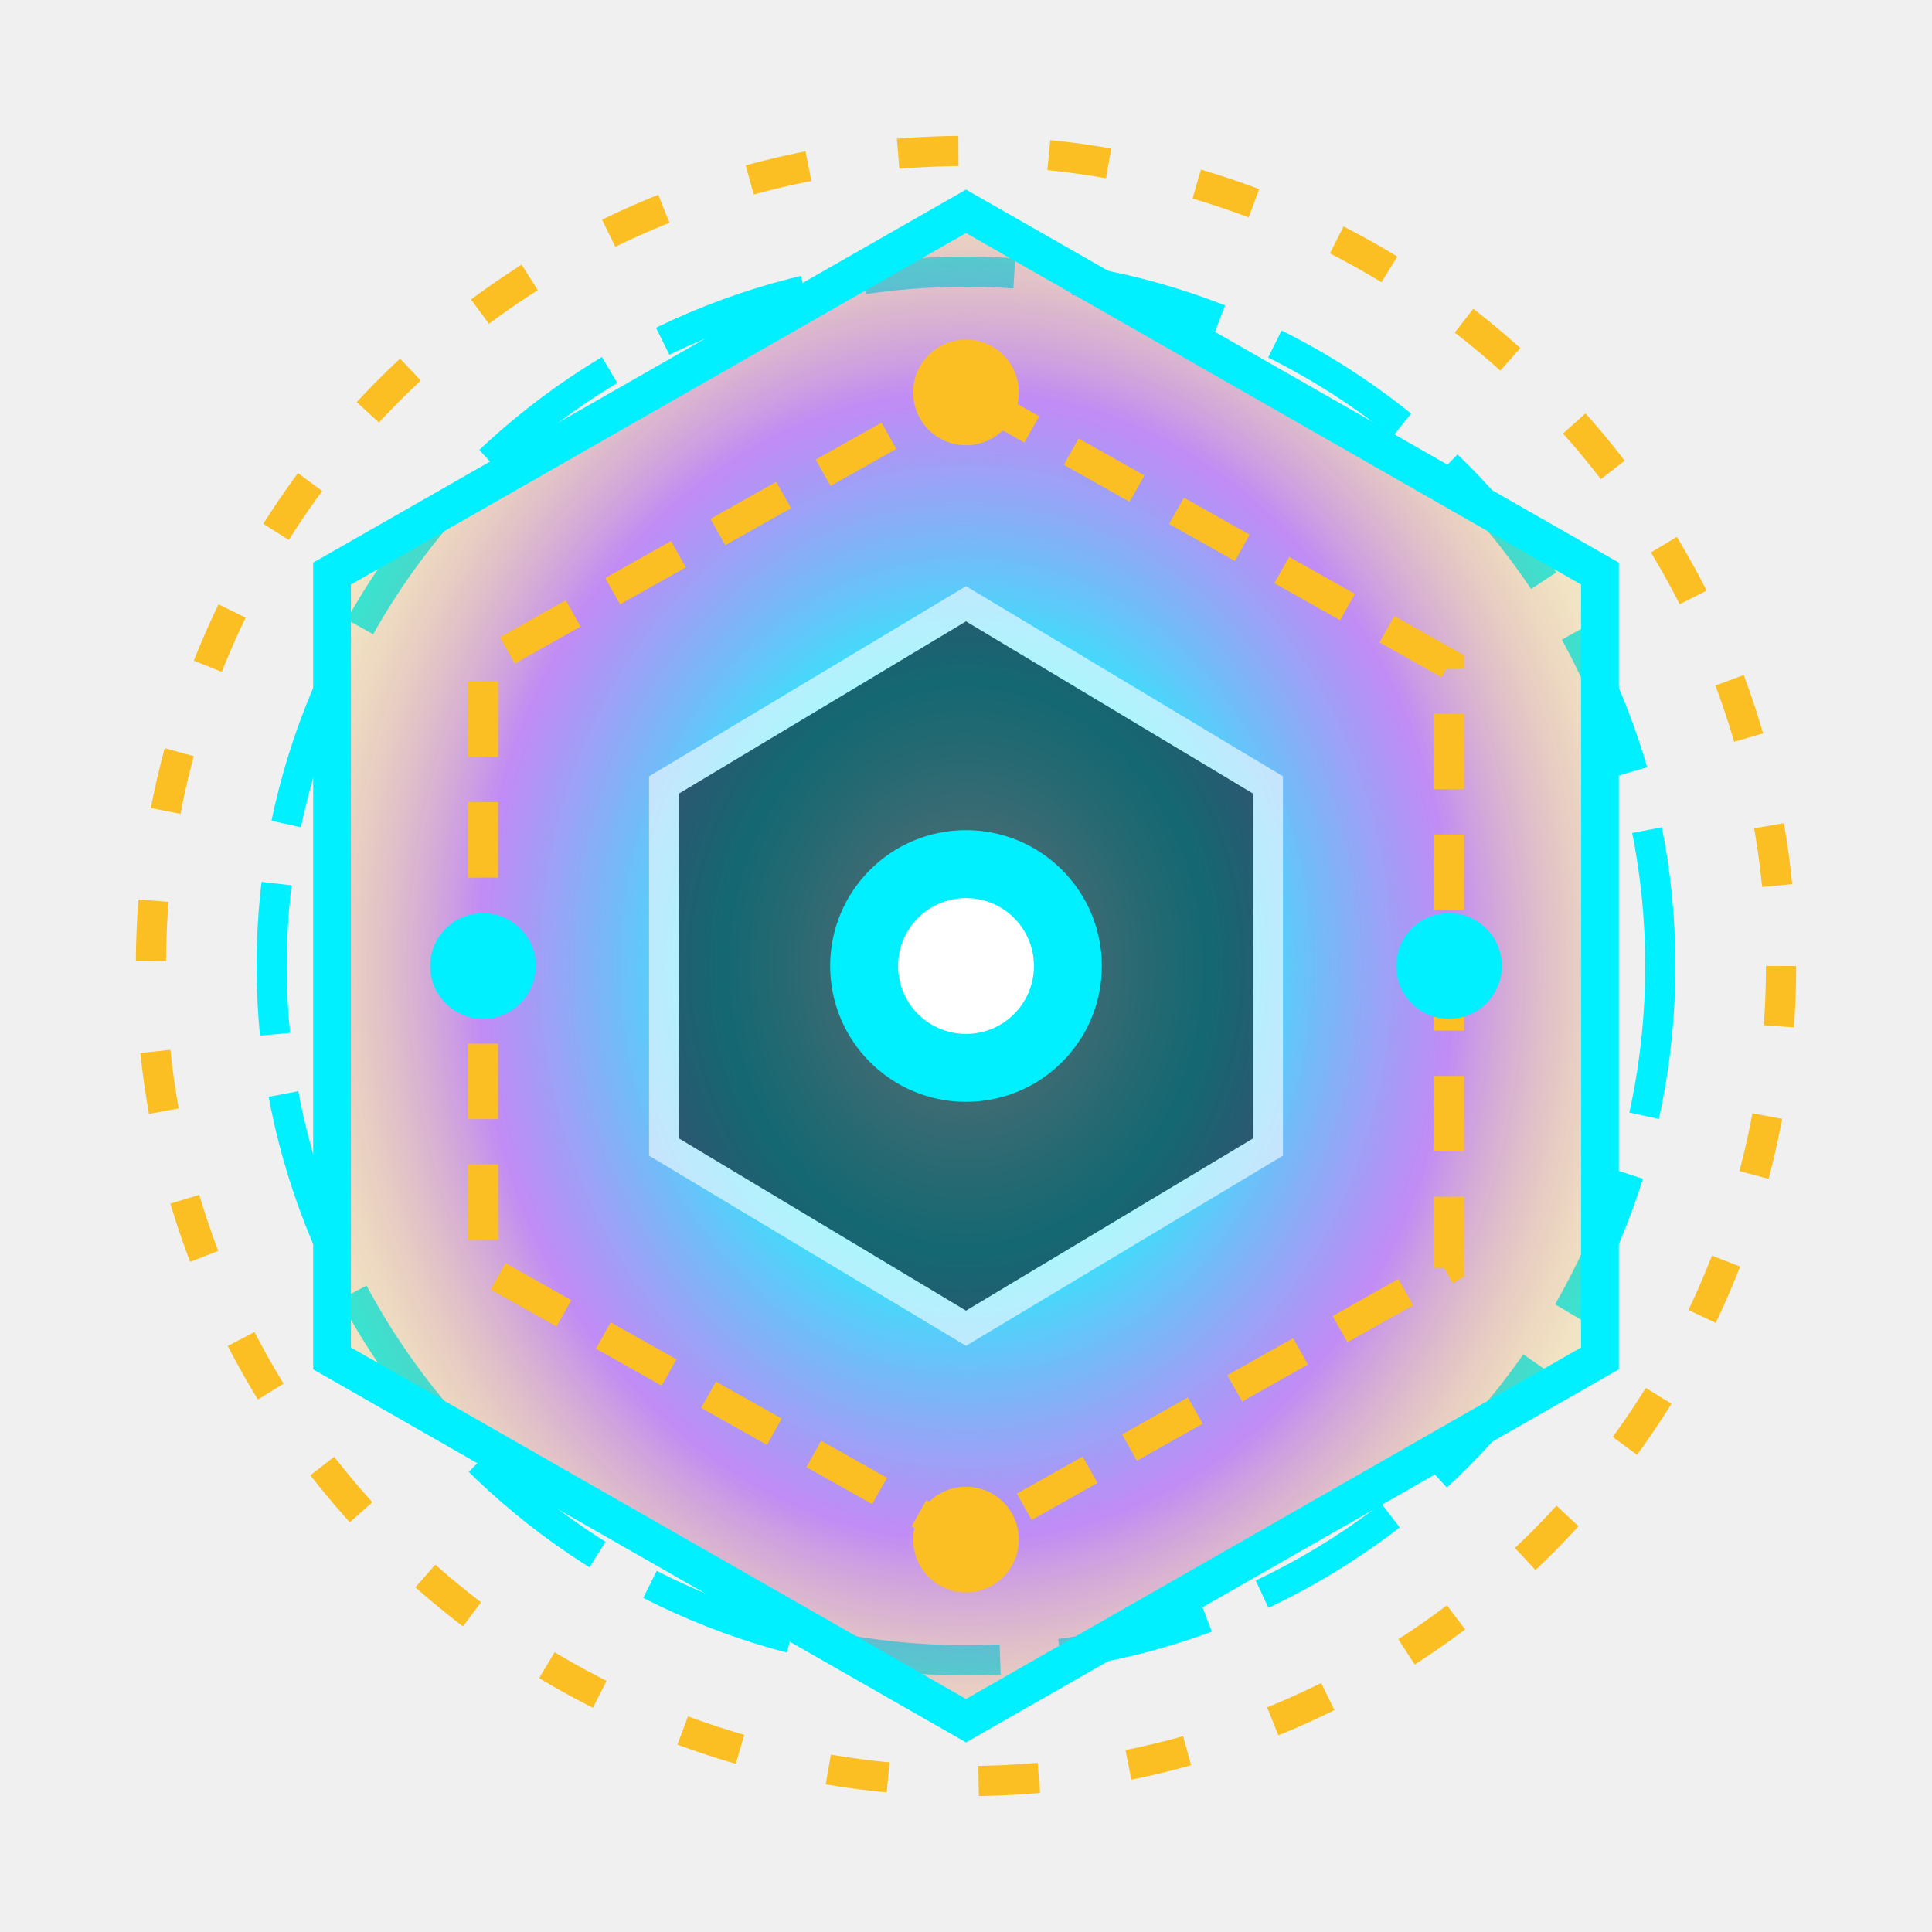
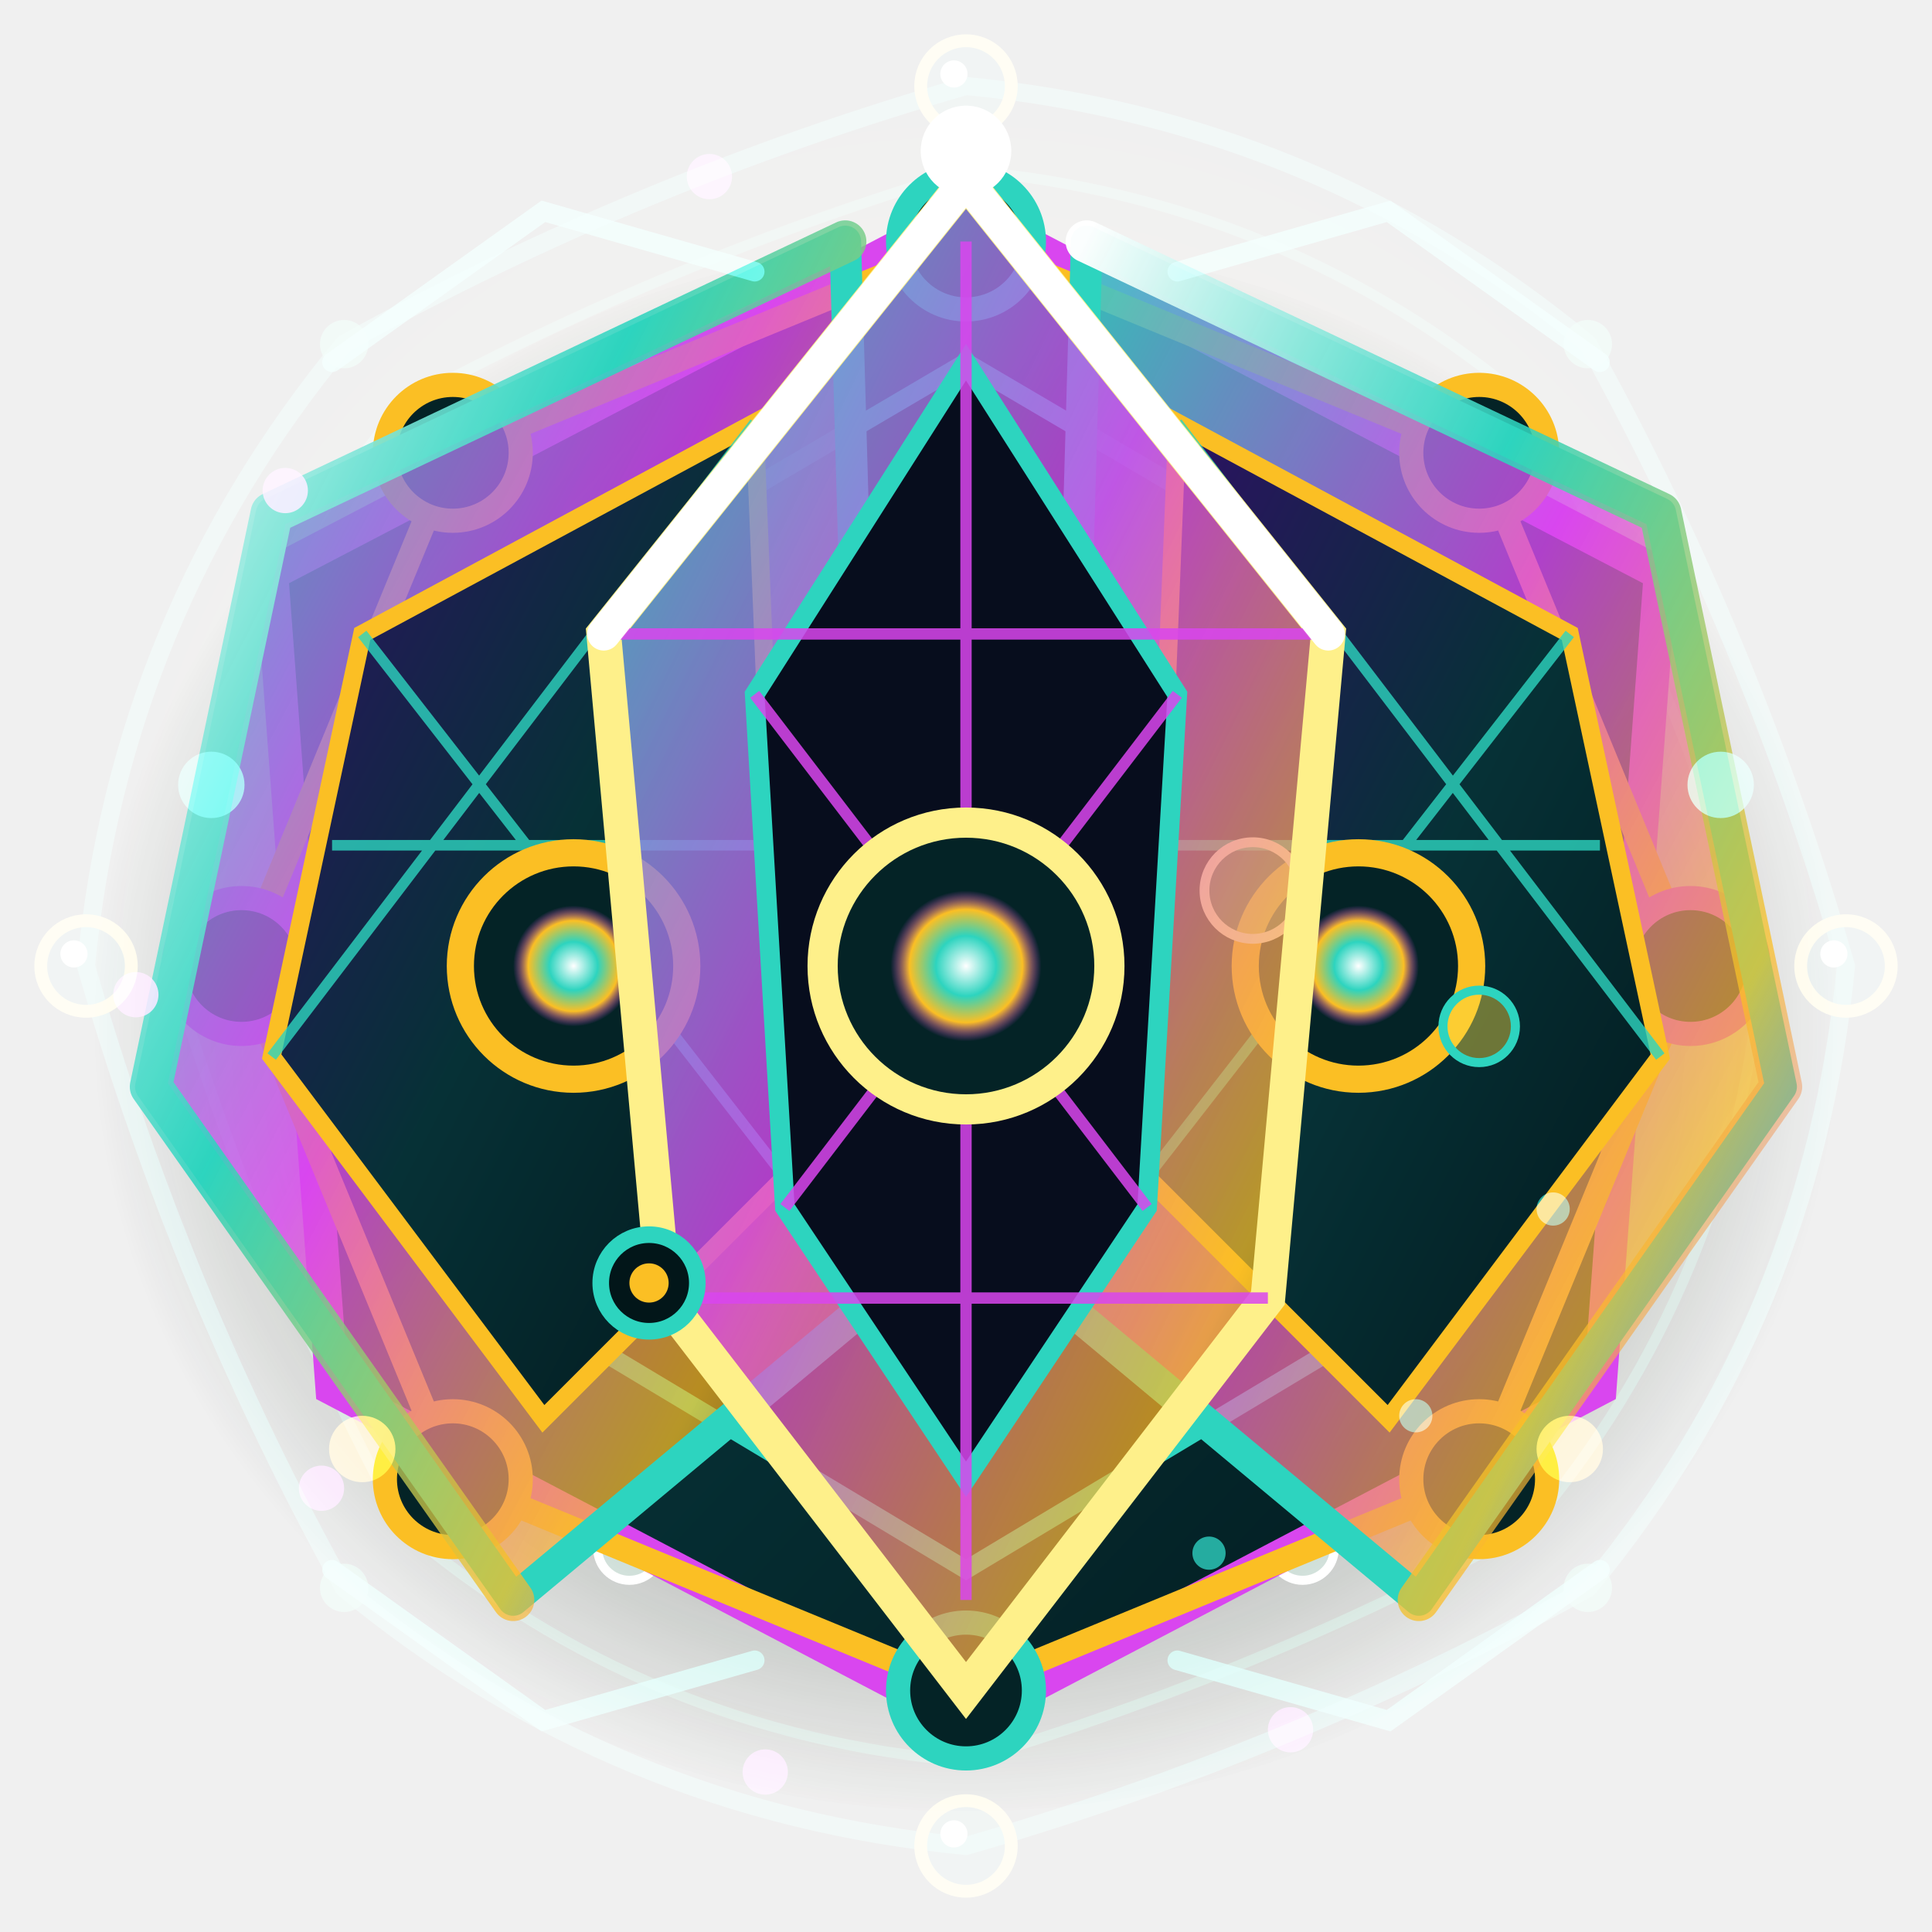
- <svg xmlns="http://www.w3.org/2000/svg" viewBox="0 0 128 128">
+ <svg xmlns="http://www.w3.org/2000/svg" viewBox="0 0 128 128" fill="none" data-rig-id="util-mimic-lv3-rig" data-root-anchor="64,64" data-has-aura="true">
  <defs>
-     <radialGradient id="mimic3" cx="50%" cy="50%" r="55%">
+     <radialGradient id="um3-cast-shadow" cx="50%" cy="50%" r="50%">
+       <stop offset="0%" stop-color="#021317" stop-opacity="0.68" />
+       <stop offset="65%" stop-color="#03181c" stop-opacity="0.30" />
+       <stop offset="100%" stop-color="#03181c" stop-opacity="0" />
+     </radialGradient>
+     <radialGradient id="um3-aura-field" cx="50%" cy="50%" r="50%">
+       <stop offset="0%" stop-color="#d946ef" stop-opacity="0.35" />
+       <stop offset="48%" stop-color="#2dd4bf" stop-opacity="0.22" />
+       <stop offset="82%" stop-color="#fbbf24" stop-opacity="0.10" />
+       <stop offset="100%" stop-color="#03181c" stop-opacity="0" />
+     </radialGradient>
+     <linearGradient id="um3-matrix-dark" x1="0%" y1="0%" x2="100%" y2="100%">
+       <stop offset="0%" stop-color="#2e1065" />
+       <stop offset="50%" stop-color="#063136" />
+       <stop offset="100%" stop-color="#03181c" />
+     </linearGradient>
+     <linearGradient id="um3-holo-cloak" x1="0%" y1="0%" x2="100%" y2="100%">
+       <stop offset="0%" stop-color="#2dd4bf" stop-opacity="0.92" />
+       <stop offset="45%" stop-color="#d946ef" stop-opacity="0.80" />
+       <stop offset="80%" stop-color="#fbbf24" stop-opacity="0.72" />
+       <stop offset="100%" stop-color="#042326" stop-opacity="0.95" />
+     </linearGradient>
+     <radialGradient id="um3-joint-glow" cx="50%" cy="50%" r="50%">
      <stop offset="0%" stop-color="#ffffff" />
-       <stop offset="35%" stop-color="#00f0ff" stop-opacity="0.85" />
-       <stop offset="70%" stop-color="#a855f7" stop-opacity="0.65" />
-       <stop offset="100%" stop-color="#fbbf24" stop-opacity="0.2" />
+       <stop offset="40%" stop-color="#2dd4bf" />
+       <stop offset="75%" stop-color="#fbbf24" />
+       <stop offset="100%" stop-color="#d946ef" stop-opacity="0" />
+     </radialGradient>
+     <linearGradient id="um3-rim-light" x1="0%" y1="0%" x2="100%" y2="100%">
+       <stop offset="0%" stop-color="#ffffff" stop-opacity="0.98" />
+       <stop offset="38%" stop-color="#2dd4bf" stop-opacity="0.88" />
+       <stop offset="75%" stop-color="#fbbf24" stop-opacity="0.75" />
+       <stop offset="100%" stop-color="#d946ef" stop-opacity="0" />
+     </linearGradient>
+     <radialGradient id="confocal-halo" cx="50%" cy="50%" r="50%">
+       <stop offset="0%" stop-color="#2dd4bf" stop-opacity="0" />
+       <stop offset="68%" stop-color="#2dd4bf" stop-opacity="0.16" />
+       <stop offset="86%" stop-color="#a855f7" stop-opacity="0.32" />
+       <stop offset="100%" stop-color="#03181c" stop-opacity="0" />
    </radialGradient>
  </defs>
-   <circle cx="64" cy="64" r="54" fill="none" stroke="#fbbf24" stroke-width="2" stroke-dasharray="4 6" />
-   <circle cx="64" cy="64" r="46" fill="none" stroke="#00f0ff" stroke-width="2" stroke-dasharray="10 4" />
-   <polygon points="64,14 106,38 106,90 64,114 22,90 22,38" fill="url(#mimic3)" stroke="#00f0ff" stroke-width="2.5" />
-   <polygon points="64,26 96,44 96,84 64,102 32,84 32,44" fill="none" stroke="#fbbf24" stroke-width="2" stroke-dasharray="5 3" />
-   <polygon points="64,40 84,52 84,76 64,88 44,76 44,52" fill="#090d16" opacity="0.6" stroke="#ffffff" stroke-width="2" />
-   <circle cx="64" cy="64" r="9" fill="#00f0ff" />
-   <circle cx="64" cy="64" r="4.5" fill="#ffffff" />
-   <circle cx="64" cy="26" r="3.5" fill="#fbbf24" />
-   <circle cx="64" cy="102" r="3.5" fill="#fbbf24" />
-   <circle cx="32" cy="64" r="3.5" fill="#00f0ff" />
-   <circle cx="96" cy="64" r="3.5" fill="#00f0ff" />
+   <g id="part-shadow-cast" data-pivot="64,68" data-parent="root" data-z-index="1" data-blend="multiply" style="mix-blend-mode: multiply">
+     <ellipse cx="64" cy="68" rx="58" ry="52" fill="url(#um3-cast-shadow)" />
+   </g>
+   <g id="part-aura-ring-outer" data-pivot="64,64" data-parent="root" data-z-index="4" data-blend="screen" data-motion="spin-cw" style="mix-blend-mode: screen">
+     <circle cx="64" cy="64" r="62" fill="url(#um3-aura-field)" />
+     <path fill="none" stroke="#2dd4bf" stroke-width="1.2" stroke-opacity="0.65" d="M122.3,64 Q120.08,87.23 105.22,105.22 Q85.58,116.09 64,122.3 Q40.77,120.08 22.78,105.22 Q11.91,85.58 5.7,64 Q7.92,40.77 22.78,22.78 Q42.42,11.91 64,5.7 Q87.23,7.92 105.22,22.78 Q116.09,42.42 122.3,64 Z" stroke-linecap="round" stroke-linejoin="round" />
+     <path fill="none" stroke="#34d399" stroke-width="0.7" stroke-opacity="0.5" d="M116.7,64 Q114.91,85.09 101.26,101.26 Q83.43,110.91 64,116.7 Q42.91,114.91 26.74,101.26 Q17.09,83.43 11.3,64 Q13.09,42.91 26.74,26.74 Q44.57,17.09 64,11.3 Q85.09,13.09 101.26,26.74 Q110.91,44.57 116.7,64 Z" stroke-linecap="round" stroke-linejoin="round" />
+     <circle cx="122.3" cy="64" r="3.0" fill="#2dd4bf" fill-opacity="0.35" stroke="#fde047" stroke-width="0.85" />
+     <circle cx="121.5" cy="63.2" r="0.9" fill="#ffffff" />
+     <circle cx="105.2" cy="105.2" r="1.6" fill="#34d399" fill-opacity="0.8" />
+     <circle cx="64" cy="122.3" r="3.0" fill="#2dd4bf" fill-opacity="0.35" stroke="#fde047" stroke-width="0.85" />
+     <circle cx="63.2" cy="121.5" r="0.9" fill="#ffffff" />
+     <circle cx="22.8" cy="105.2" r="1.6" fill="#34d399" fill-opacity="0.8" />
+     <circle cx="5.7" cy="64" r="3.0" fill="#2dd4bf" fill-opacity="0.35" stroke="#fde047" stroke-width="0.85" />
+     <circle cx="4.9" cy="63.2" r="0.9" fill="#ffffff" />
+     <circle cx="22.8" cy="22.8" r="1.6" fill="#34d399" fill-opacity="0.8" />
+     <circle cx="64" cy="5.7" r="3.0" fill="#2dd4bf" fill-opacity="0.35" stroke="#fde047" stroke-width="0.85" />
+     <circle cx="63.2" cy="4.9" r="0.9" fill="#ffffff" />
+     <circle cx="105.2" cy="22.8" r="1.6" fill="#34d399" fill-opacity="0.8" />
+   </g>
+   <g id="part-aura-ring-inner" data-pivot="64,64" data-parent="root" data-z-index="5" data-blend="screen" data-motion="spin-ccw" style="mix-blend-mode: screen">
+     <path fill="none" stroke="#fde047" stroke-width="0.85" stroke-opacity="0.62" d="M108.6,64 Q104.7,87.5 86.3,102.62 Q64,106.68 41.7,102.62 Q23.3,87.5 19.4,64 Q27.04,42.66 41.7,25.38 Q64,17 86.3,25.38 Q100.96,42.66 108.6,64 Z" stroke-linecap="round" stroke-linejoin="round" />
+     <circle cx="108.6" cy="64" r="2.1" fill="#34d399" fill-opacity="0.45" stroke="#ffffff" stroke-width="0.6" />
+     <circle cx="86.3" cy="102.6" r="2.1" fill="#34d399" fill-opacity="0.45" stroke="#ffffff" stroke-width="0.6" />
+     <circle cx="41.7" cy="102.6" r="2.1" fill="#34d399" fill-opacity="0.45" stroke="#ffffff" stroke-width="0.6" />
+     <circle cx="19.4" cy="64" r="2.1" fill="#34d399" fill-opacity="0.45" stroke="#ffffff" stroke-width="0.6" />
+     <circle cx="41.7" cy="25.4" r="2.1" fill="#34d399" fill-opacity="0.45" stroke="#ffffff" stroke-width="0.6" />
+     <circle cx="86.3" cy="25.4" r="2.1" fill="#34d399" fill-opacity="0.45" stroke="#ffffff" stroke-width="0.6" />
+     <circle cx="102.62" cy="86.3" r="2.8" fill="#fde047" fill-opacity="0.38" stroke="#ffffff" stroke-width="0.65" stroke-opacity="0.75" />
+     <circle cx="25.38" cy="86.3" r="2.8" fill="#fde047" fill-opacity="0.38" stroke="#ffffff" stroke-width="0.65" stroke-opacity="0.75" />
+     <circle cx="64" cy="19.4" r="2.8" fill="#fde047" fill-opacity="0.38" stroke="#ffffff" stroke-width="0.65" stroke-opacity="0.75" />
+   </g>
+   <g id="part-mimic-matrix-base" data-pivot="64,64" data-parent="root" data-z-index="10" data-blend="normal">
+     <polygon points="64,14 110,38 106,92 64,114 22,92 18,38" fill="url(#um3-matrix-dark)" stroke="#d946ef" stroke-width="2.2" />
+     <polygon points="64,24 98,44 94,86 64,104 34,86 30,44" fill="#070b19" stroke="#2dd4bf" stroke-width="1.2" />
+     <path d="M30 44 L98 86 M98 44 L30 86 M64 24 L64 104 M24 64 L104 64" stroke="#fbbf24" stroke-width="0.65" stroke-opacity="0.6" />
+   </g>
+   <g id="part-mimic-prism-ring" data-pivot="64,64" data-parent="part-mimic-matrix-base" data-z-index="18" data-blend="normal" data-motion="spin-cw">
+     <polygon points="64,16 98,30 112,64 98,98 64,112 30,98 16,64 30,30" fill="none" stroke="#fbbf24" stroke-width="1.6" />
+     <circle cx="64" cy="16" r="4.5" fill="#042326" stroke="#2dd4bf" stroke-width="1.6" />
+     <circle cx="98" cy="30" r="4.5" fill="#042326" stroke="#fbbf24" stroke-width="1.6" />
+     <circle cx="112" cy="64" r="4.5" fill="#042326" stroke="#d946ef" stroke-width="1.6" />
+     <circle cx="98" cy="98" r="4.5" fill="#042326" stroke="#fbbf24" stroke-width="1.6" />
+     <circle cx="64" cy="112" r="4.5" fill="#042326" stroke="#2dd4bf" stroke-width="1.6" />
+     <circle cx="30" cy="98" r="4.5" fill="#042326" stroke="#fbbf24" stroke-width="1.6" />
+     <circle cx="16" cy="64" r="4.5" fill="#042326" stroke="#d946ef" stroke-width="1.6" />
+     <circle cx="30" cy="30" r="4.5" fill="#042326" stroke="#fbbf24" stroke-width="1.6" />
+   </g>
+   <g id="part-lv3-crown-1" data-pivot="64,64" data-parent="root" data-z-index="19" data-blend="normal">
+     <circle cx="64" cy="64" r="4.5" fill="#fbbf24" stroke="#ffffff" stroke-width="0.85" />
+   </g>
+   <g id="part-mimic-membrane-right" data-pivot="90,64" data-parent="part-mimic-matrix-base" data-z-index="25" data-blend="normal" data-motion="rotate-sym-right">
+     <polygon points="72,16 110,34 118,72 94,106 70,86" fill="url(#um3-holo-cloak)" stroke="#2dd4bf" stroke-width="2.1" stroke-linejoin="round" />
+     <polygon points="78,28 104,42 110,70 92,94 76,78" fill="url(#um3-matrix-dark)" stroke="#fbbf24" stroke-width="1.2" />
+     <path d="M104 42 L76 78 M110 70 L78 28 M106 56 L78 56" stroke="#2dd4bf" stroke-width="0.7" stroke-opacity="0.8" />
+     <circle cx="90" cy="64" r="7.5" fill="#042326" stroke="#fbbf24" stroke-width="1.8" />
+     <circle cx="90" cy="64" r="4" fill="url(#um3-joint-glow)" />
+     <circle cx="83" cy="59" r="3.2" fill="#99f6e4" fill-opacity="0.38" stroke="#ffffff" stroke-width="0.65" />
+     <circle cx="98" cy="68" r="2.4" fill="#fde047" fill-opacity="0.42" stroke="#2dd4bf" stroke-width="0.6" />
+   </g>
+   <g id="part-mimic-membrane-left" data-pivot="38,64" data-parent="part-mimic-matrix-base" data-z-index="25" data-blend="normal" data-motion="rotate-sym-left">
+     <polygon points="56,16 18,34 10,72 34,106 58,86" fill="url(#um3-holo-cloak)" stroke="#2dd4bf" stroke-width="2.1" stroke-linejoin="round" />
+     <polygon points="50,28 24,42 18,70 36,94 52,78" fill="url(#um3-matrix-dark)" stroke="#fbbf24" stroke-width="1.2" />
+     <path d="M24 42 L52 78 M18 70 L50 28 M22 56 L50 56" stroke="#2dd4bf" stroke-width="0.7" stroke-opacity="0.8" />
+     <circle cx="38" cy="64" r="7.5" fill="#042326" stroke="#fbbf24" stroke-width="1.8" />
+     <circle cx="38" cy="64" r="4" fill="url(#um3-joint-glow)" />
+   </g>
+   <g id="part-mimic-membrane-center" data-pivot="64,64" data-parent="part-mimic-matrix-base" data-z-index="32" data-blend="normal" data-motion="pulse-breathe">
+     <polygon points="64,12 88,42 84,86 64,112 44,86 40,42" fill="url(#um3-holo-cloak)" stroke="#fef08a" stroke-width="2.3" />
+     <polygon points="64,24 78,46 76,80 64,98 52,80 50,46" fill="#070d1d" stroke="#2dd4bf" stroke-width="1.3" />
+     <path d="M64 16 L64 106 M40 42 L88 42 M44 86 L84 86 M50 46 L76 80 M78 46 L52 80" stroke="#d946ef" stroke-width="0.75" stroke-opacity="0.85" />
+     <circle cx="64" cy="64" r="9.5" fill="#042326" stroke="#fef08a" stroke-width="2.0" />
+     <circle cx="64" cy="64" r="5" fill="url(#um3-joint-glow)" />
+   </g>
+   <g id="part-lv3-synapse-node-1" data-pivot="43,85" data-parent="root" data-z-index="44" data-blend="normal">
+     <circle cx="43" cy="85" r="3.2" fill="#021619" stroke="#2dd4bf" stroke-width="1.1" />
+     <circle cx="43" cy="85" r="1.3" fill="#fbbf24" />
+   </g>
+   <g id="part-light-rim-mimic" data-pivot="64,64" data-parent="part-mimic-membrane-center" data-z-index="45" data-blend="plus-lighter" style="mix-blend-mode: plus-lighter">
+     <polyline points="56,16 18,34 10,72 34,106" stroke="url(#um3-rim-light)" stroke-width="2.8" stroke-linecap="round" stroke-linejoin="round" />
+     <polyline points="72,16 110,34 118,72 94,106" stroke="url(#um3-rim-light)" stroke-width="2.8" stroke-linecap="round" stroke-linejoin="round" />
+     <polyline points="40,42 64,12 88,42" stroke="#ffffff" stroke-width="2.2" stroke-linecap="round" />
+   </g>
+   <g id="part-aura-corona-top" data-pivot="64,64" data-parent="root" data-z-index="65" data-blend="screen" style="mix-blend-mode: screen">
+     <path d="M22 24 L36 14 L50 18 M106 24 L92 14 L78 18 M22 104 L36 114 L50 110 M106 104 L92 114 L78 110" stroke="#2dd4bf" stroke-width="1.3" stroke-linecap="round" />
+     <circle cx="64" cy="10" r="3" fill="#ffffff" />
+     <circle cx="14" cy="52" r="2.2" fill="#2dd4bf" />
+     <circle cx="114" cy="52" r="2.2" fill="#2dd4bf" />
+     <circle cx="24" cy="96" r="2.2" fill="#fbbf24" />
+     <circle cx="104" cy="96" r="2.2" fill="#fbbf24" />
+     <circle cx="85.5" cy="114.6" r="1.5" fill="#d946ef" />
+     <circle cx="50.7" cy="117.4" r="1.5" fill="#d946ef" />
+     <circle cx="21.3" cy="98.6" r="1.5" fill="#d946ef" />
+     <circle cx="9" cy="65.9" r="1.5" fill="#d946ef" />
+     <circle cx="18.9" cy="32.5" r="1.5" fill="#d946ef" />
+     <circle cx="47" cy="11.7" r="1.5" fill="#d946ef" />
+     <circle cx="102.9" cy="80.1" r="1.1" fill="#2dd4bf" opacity="0.75" />
+     <circle cx="93.8" cy="93.8" r="1.1" fill="#2dd4bf" opacity="0.75" />
+     <circle cx="80.1" cy="102.9" r="1.1" fill="#2dd4bf" opacity="0.75" />
+   </g>
</svg>
